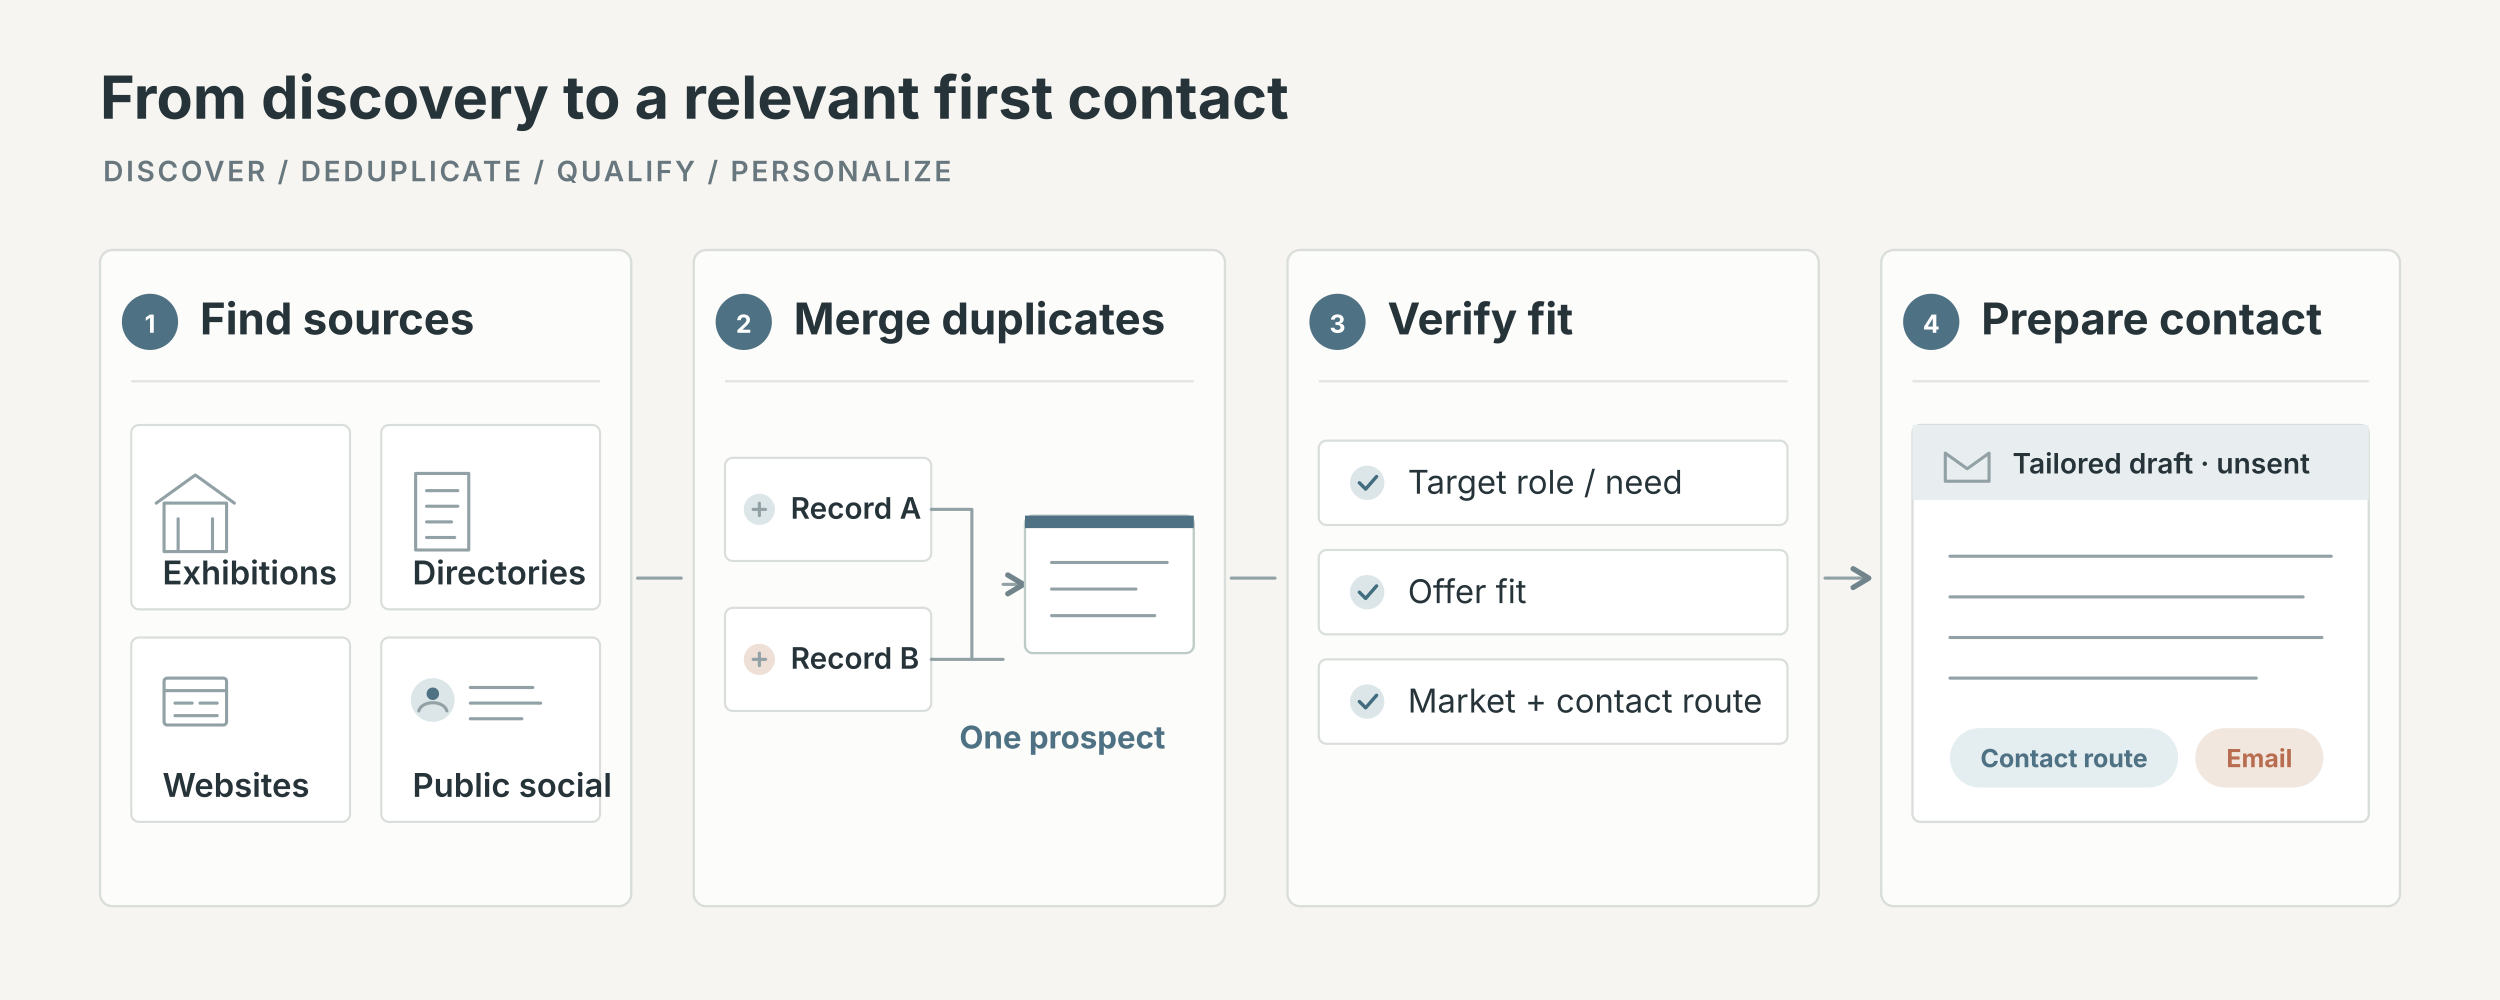
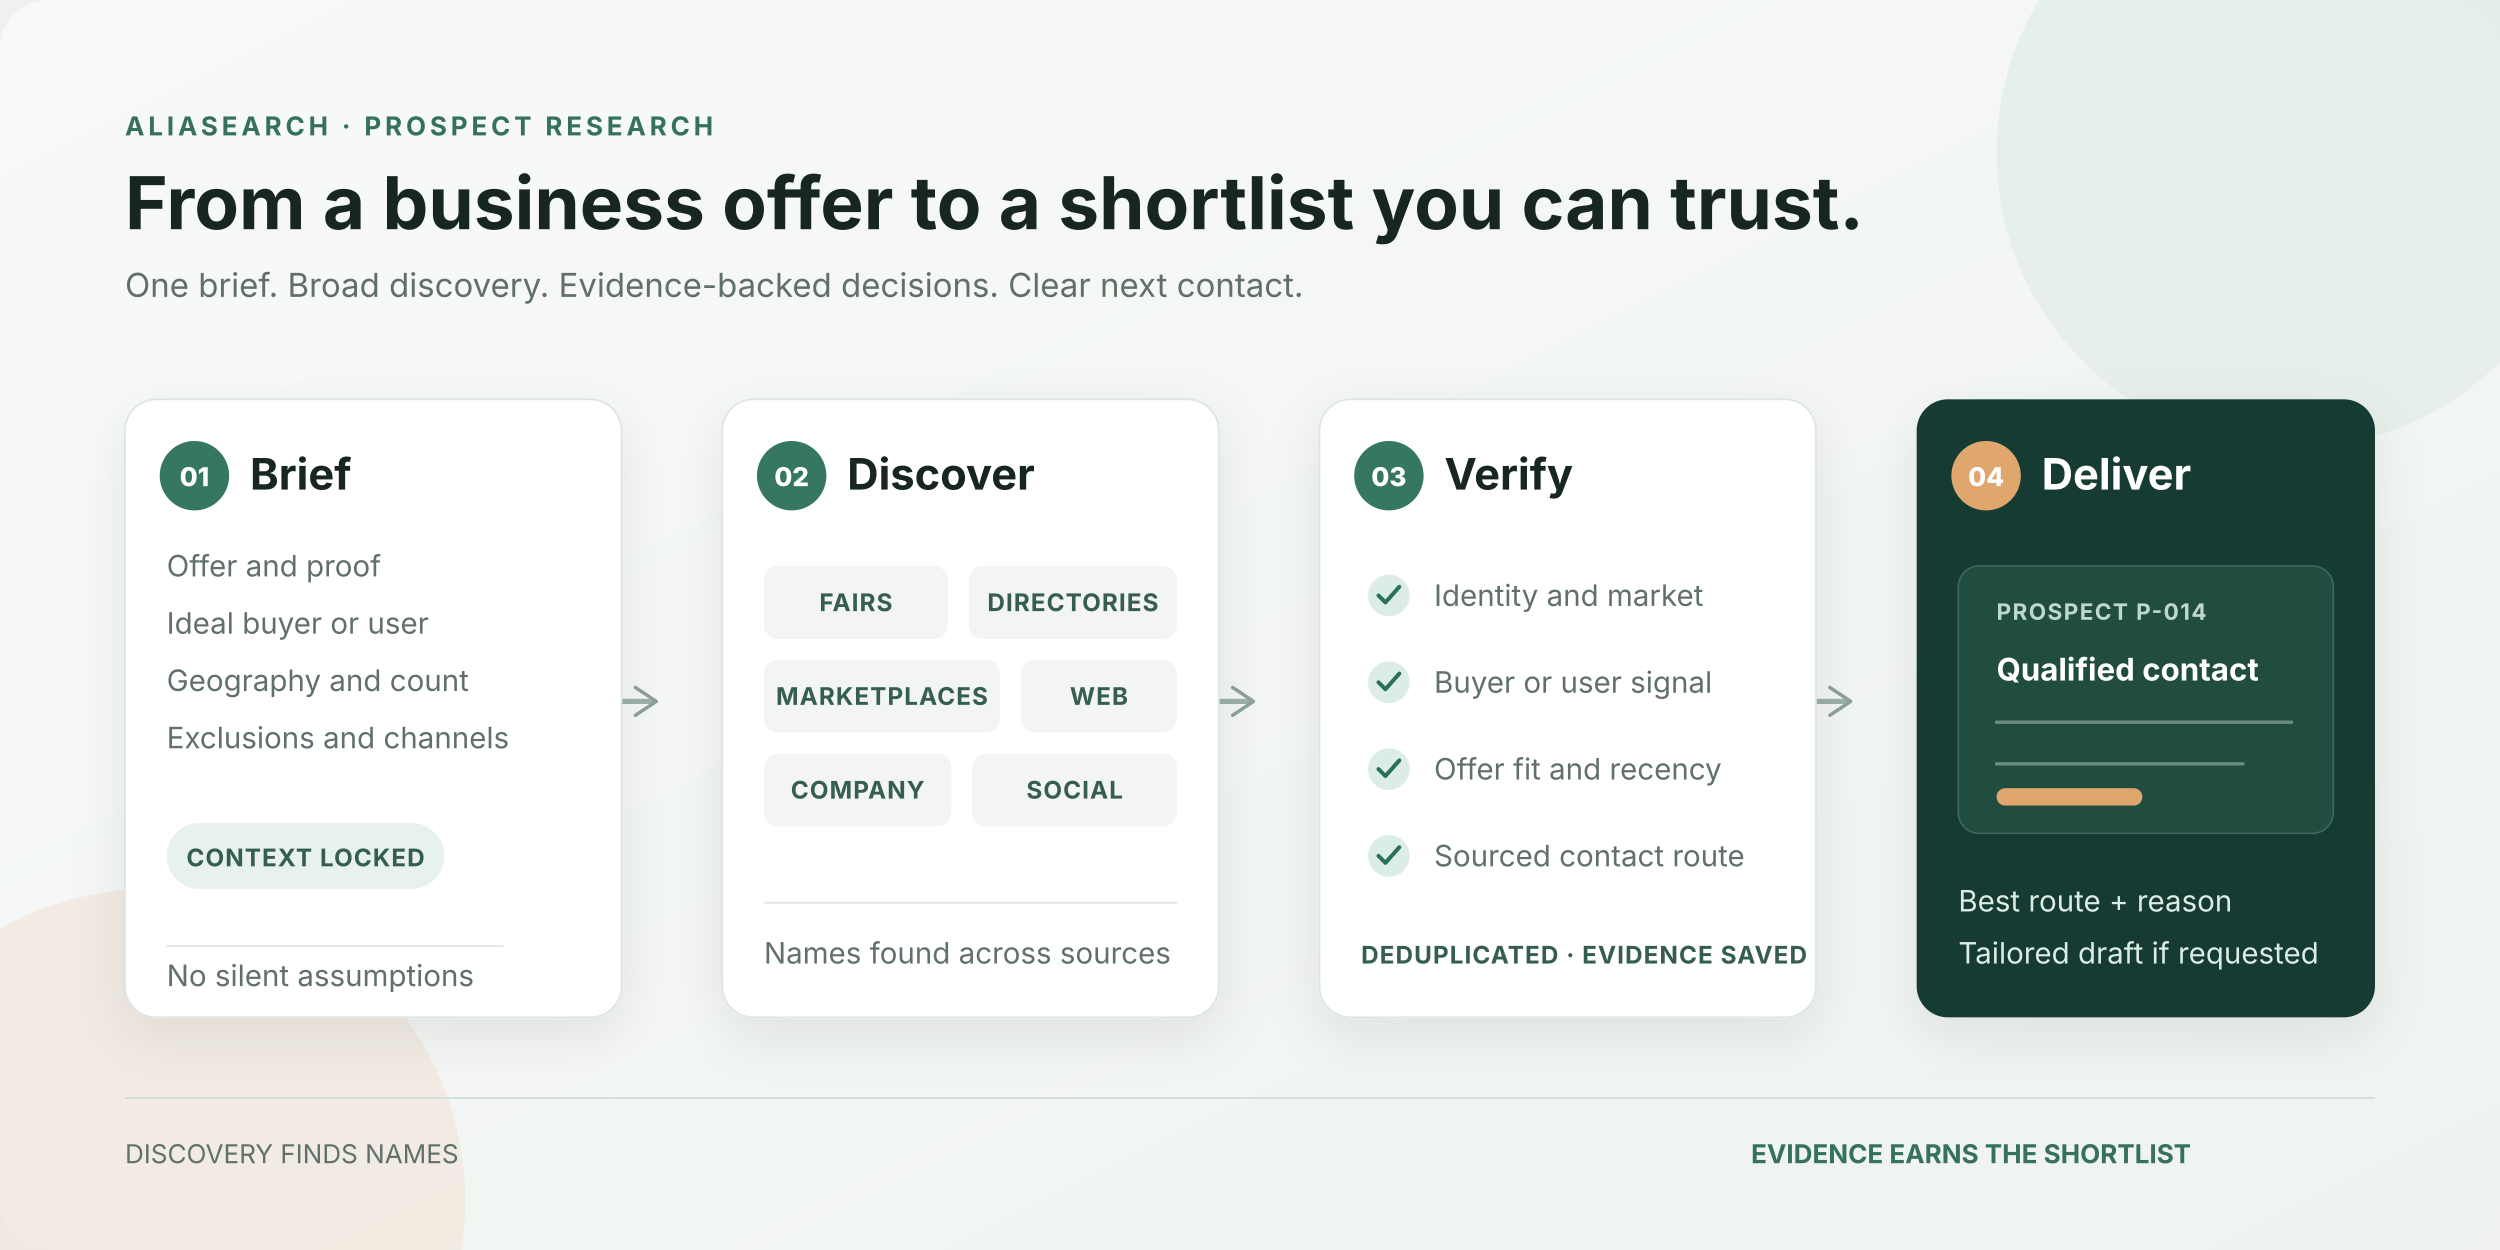
- <svg xmlns="http://www.w3.org/2000/svg" width="1600" height="640" viewBox="0 0 1600 640" role="img" aria-labelledby="title desc">
+ <svg xmlns="http://www.w3.org/2000/svg" width="1440" height="720" viewBox="0 0 1440 720" role="img" aria-labelledby="title desc">
  <defs>
-     <marker id="arrow" markerWidth="8" markerHeight="8" refX="6" refY="4" orient="auto" markerUnits="strokeWidth">
-       <path d="M1 1l5 3-5 3" fill="none" stroke="#71848C" stroke-width="1.7" stroke-linecap="round" stroke-linejoin="round" />
-     </marker>
+     <linearGradient id="bg" x1="0" y1="0" x2="1" y2="1">
+       <stop offset="0" stop-color="#F8FAF8" />
+       <stop offset="1" stop-color="#EEF3F0" />
+     </linearGradient>
+     <filter id="shadow" x="-10%" y="-10%" width="120%" height="130%">
+       <feDropShadow dx="0" dy="10" stdDeviation="15" flood-color="#14231D" flood-opacity=".08" />
+     </filter>
    <style>
      text { font-family: Inter, ui-sans-serif, system-ui, -apple-system, BlinkMacSystemFont, "Segoe UI", sans-serif; }
-       .ink { fill: #26343A; }
-       .muted { fill: #68777E; }
-       .blue { fill: #4F7184; }
-       .rust { fill: #B86D50; }
-       .panel { fill: #FCFCFA; stroke: #D9DEDA; stroke-width: 1.5; }
-       .tile { fill: #FFFFFF; stroke: #D9DEDA; stroke-width: 1.4; }
-       .line { fill: none; stroke: #92A1A5; stroke-width: 2; stroke-linecap: round; stroke-linejoin: round; }
+       .eyebrow { fill:#357061; font-size:15px; font-weight:750; letter-spacing:2.2px; }
+       .heading { fill:#172620; font-size:42px; font-weight:720; }
+       .sub { fill:#607068; font-size:19px; }
+       .num { fill:#FFFFFF; font-size:15px; font-weight:800; }
+       .card-title { fill:#172620; font-size:25px; font-weight:700; }
+       .body { fill:#617169; font-size:17px; }
+       .label { fill:#355D52; font-size:14px; font-weight:700; letter-spacing:.6px; }
+       .line { stroke:#8DA099; stroke-width:2; stroke-linecap:round; stroke-linejoin:round; fill:none; }
    </style>
  </defs>
-   <rect width="1600" height="640" fill="#F6F5F1" />
-   <text x="64" y="76" class="ink" font-size="38" font-weight="650">From discovery to a relevant first contact</text>
-   <text x="66" y="116" class="muted" font-size="18" font-weight="600" letter-spacing="1.7">DISCOVER  /  DEDUPLICATE  /  QUALIFY  /  PERSONALIZE</text>
-   <rect x="64" y="160" width="340" height="420" rx="8" class="panel" />
-   <rect x="444" y="160" width="340" height="420" rx="8" class="panel" />
-   <rect x="824" y="160" width="340" height="420" rx="8" class="panel" />
-   <rect x="1204" y="160" width="332" height="420" rx="8" class="panel" />
-   <path d="M408 370h28M788 370h28M1168 370h28" class="line" marker-end="url(#arrow)" />
-   <circle cx="96" cy="206" r="18" fill="#4F7184" />
-   <text x="96" y="213" text-anchor="middle" fill="#FFFFFF" font-size="16" font-weight="700">1</text>
-   <text x="128" y="214" class="ink" font-size="28" font-weight="650">Find sources</text>
-   <path d="M84 244h300" stroke="#E2E5E1" stroke-width="1.5" />
-   <rect x="84" y="272" width="140" height="118" rx="5" class="tile" />
-   <path d="M105 322h40v31h-40zM100 322l25-18 25 18M114 332v21M136 332v21" class="line" />
-   <text x="104" y="374" class="ink" font-size="21" font-weight="600">Exhibitions</text>
-   <rect x="244" y="272" width="140" height="118" rx="5" class="tile" />
-   <path d="M266 303h34v49h-34zM273 314h20M273 324h20M273 334h16M273 344h18" class="line" />
-   <text x="264" y="374" class="ink" font-size="21" font-weight="600">Directories</text>
-   <rect x="84" y="408" width="140" height="118" rx="5" class="tile" />
-   <rect x="105" y="434" width="40" height="30" rx="2" class="line" />
-   <path d="M106 442h38M112 450h11M128 450h11M112 458h27" class="line" />
-   <text x="104" y="510" class="ink" font-size="21" font-weight="600">Websites</text>
-   <rect x="244" y="408" width="140" height="118" rx="5" class="tile" />
-   <circle cx="277" cy="448" r="14" fill="#DCE6E8" />
-   <circle cx="277" cy="444" r="4" fill="#4F7184" />
-   <path d="M268 455c2-7 16-7 18 0M301 440h40M301 450h45M301 460h33" class="line" />
-   <text x="264" y="510" class="ink" font-size="21" font-weight="600">Public social</text>
-   <circle cx="476" cy="206" r="18" fill="#4F7184" />
-   <text x="476" y="213" text-anchor="middle" fill="#FFFFFF" font-size="16" font-weight="700">2</text>
-   <text x="508" y="214" class="ink" font-size="28" font-weight="650">Merge duplicates</text>
-   <path d="M464 244h300" stroke="#E2E5E1" stroke-width="1.5" />
-   <rect x="464" y="293" width="132" height="66" rx="5" class="tile" />
-   <circle cx="486" cy="326" r="10" fill="#DCE6E8" />
-   <path d="M482 326h8M486 322v8" class="line" />
-   <text x="506" y="332" class="ink" font-size="19" font-weight="600">Record A</text>
-   <rect x="464" y="389" width="132" height="66" rx="5" class="tile" />
-   <circle cx="486" cy="422" r="10" fill="#EEDFD7" />
-   <path d="M482 422h8M486 418v8" class="line" />
-   <text x="506" y="428" class="ink" font-size="19" font-weight="600">Record B</text>
-   <path d="M596 326h26v96h20M596 422h26M642 374h13" class="line" marker-end="url(#arrow)" />
-   <rect x="656" y="330" width="108" height="88" rx="5" fill="#FFFFFF" stroke="#BFCBC7" stroke-width="1.5" />
-   <rect x="656" y="330" width="108" height="8" fill="#4F7184" />
-   <path d="M673 360h74M673 377h54M673 394h66" class="line" />
-   <text x="614" y="479" class="blue" font-size="20" font-weight="650">One prospect</text>
-   <circle cx="856" cy="206" r="18" fill="#4F7184" />
-   <text x="856" y="213" text-anchor="middle" fill="#FFFFFF" font-size="16" font-weight="700">3</text>
-   <text x="888" y="214" class="ink" font-size="28" font-weight="650">Verify fit</text>
-   <path d="M844 244h300" stroke="#E2E5E1" stroke-width="1.5" />
-   <rect x="844" y="282" width="300" height="54" rx="5" class="tile" />
-   <circle cx="875" cy="309" r="11" fill="#DCE6E8" />
-   <path d="M870 309l4 4 7-8" fill="none" stroke="#426D7F" stroke-width="2.2" stroke-linecap="round" stroke-linejoin="round" />
-   <text x="901" y="316" class="ink" font-size="21">Target role / need</text>
-   <rect x="844" y="352" width="300" height="54" rx="5" class="tile" />
-   <circle cx="875" cy="379" r="11" fill="#DCE6E8" />
-   <path d="M870 379l4 4 7-8" fill="none" stroke="#426D7F" stroke-width="2.2" stroke-linecap="round" stroke-linejoin="round" />
-   <text x="901" y="386" class="ink" font-size="21">Offer fit</text>
-   <rect x="844" y="422" width="300" height="54" rx="5" class="tile" />
-   <circle cx="875" cy="449" r="11" fill="#DCE6E8" />
-   <path d="M870 449l4 4 7-8" fill="none" stroke="#426D7F" stroke-width="2.2" stroke-linecap="round" stroke-linejoin="round" />
-   <text x="901" y="456" class="ink" font-size="21">Market + contact route</text>
-   <circle cx="1236" cy="206" r="18" fill="#4F7184" />
-   <text x="1236" y="213" text-anchor="middle" fill="#FFFFFF" font-size="16" font-weight="700">4</text>
-   <text x="1268" y="214" class="ink" font-size="28" font-weight="650">Prepare contact</text>
-   <path d="M1224 244h292" stroke="#E2E5E1" stroke-width="1.5" />
-   <rect x="1224" y="272" width="292" height="254" rx="5" fill="#FFFFFF" stroke="#D9DEDA" stroke-width="1.5" />
-   <rect x="1224" y="272" width="292" height="48" fill="#E8EEF0" />
-   <path d="M1245 290l14 10 14-10M1245 290v18h28v-18" class="line" />
-   <text x="1288" y="303" class="ink" font-size="18" font-weight="600">Tailored draft · unsent</text>
-   <path d="M1248 356h244M1248 382h226M1248 408h238M1248 434h196" class="line" />
-   <rect x="1248" y="466" width="146" height="38" rx="19" fill="#E4EDF0" />
-   <text x="1321" y="491" text-anchor="middle" class="blue" font-size="16" font-weight="650">Contact route</text>
-   <rect x="1405" y="466" width="82" height="38" rx="19" fill="#F2E7DF" />
-   <text x="1446" y="491" text-anchor="middle" class="rust" font-size="16" font-weight="650">Email</text>
+   <rect width="1440" height="720" rx="28" fill="url(#bg)" />
+   <circle cx="1320" cy="88" r="170" fill="#DCEAE4" opacity=".58" />
+   <circle cx="88" cy="692" r="180" fill="#F0E4D8" opacity=".62" />
+   <text x="72" y="78" class="eyebrow">ALIASEARCH · PROSPECT RESEARCH</text>
+   <text x="72" y="132" class="heading">From a business offer to a shortlist you can trust.</text>
+   <text x="72" y="171" class="sub">One brief. Broad discovery. Evidence-backed decisions. Clear next contact.</text>
+   <path d="M258 404H376M602 404H720M946 404H1064" stroke="#9AB0A8" stroke-width="3" stroke-linecap="round" />
+   <path d="M366 396l12 8-12 8M710 396l12 8-12 8M1054 396l12 8-12 8" class="line" />
+   <g filter="url(#shadow)">
+     <rect x="72" y="230" width="286" height="356" rx="18" fill="#FFFFFF" stroke="#DCE5E1" />
+     <rect x="416" y="230" width="286" height="356" rx="18" fill="#FFFFFF" stroke="#DCE5E1" />
+     <rect x="760" y="230" width="286" height="356" rx="18" fill="#FFFFFF" stroke="#DCE5E1" />
+     <rect x="1104" y="230" width="264" height="356" rx="18" fill="#173B31" />
+   </g>
+   <circle cx="112" cy="274" r="20" fill="#367764" />
+   <text x="112" y="280" text-anchor="middle" class="num">01</text>
+   <text x="144" y="282" class="card-title">Brief</text>
+   <text x="96" y="332" class="body">Offer and proof</text>
+   <text x="96" y="365" class="body">Ideal buyer or user</text>
+   <text x="96" y="398" class="body">Geography and count</text>
+   <text x="96" y="431" class="body">Exclusions and channels</text>
+   <rect x="96" y="474" width="160" height="38" rx="19" fill="#E7F1ED" />
+   <text x="176" y="499" text-anchor="middle" class="label">CONTEXT LOCKED</text>
+   <path d="M96 545h194" stroke="#DCE5E1" />
+   <text x="96" y="568" class="body" font-size="14">No silent assumptions</text>
+   <circle cx="456" cy="274" r="20" fill="#367764" />
+   <text x="456" y="280" text-anchor="middle" class="num">02</text>
+   <text x="488" y="282" class="card-title">Discover</text>
+   <rect x="440" y="326" width="106" height="42" rx="8" fill="#F2F5F3" />
+   <rect x="558" y="326" width="120" height="42" rx="8" fill="#F2F5F3" />
+   <rect x="440" y="380" width="136" height="42" rx="8" fill="#F2F5F3" />
+   <rect x="588" y="380" width="90" height="42" rx="8" fill="#F2F5F3" />
+   <rect x="440" y="434" width="108" height="42" rx="8" fill="#F2F5F3" />
+   <rect x="560" y="434" width="118" height="42" rx="8" fill="#F2F5F3" />
+   <text x="493" y="352" text-anchor="middle" class="label">FAIRS</text>
+   <text x="618" y="352" text-anchor="middle" class="label">DIRECTORIES</text>
+   <text x="508" y="406" text-anchor="middle" class="label">MARKETPLACES</text>
+   <text x="633" y="406" text-anchor="middle" class="label">WEB</text>
+   <text x="494" y="460" text-anchor="middle" class="label">COMPANY</text>
+   <text x="619" y="460" text-anchor="middle" class="label">SOCIAL</text>
+   <path d="M440 520h238" stroke="#DCE5E1" />
+   <text x="440" y="555" class="body">Names found across sources</text>
+   <circle cx="800" cy="274" r="20" fill="#367764" />
+   <text x="800" y="280" text-anchor="middle" class="num">03</text>
+   <text x="832" y="282" class="card-title">Verify</text>
+   <circle cx="800" cy="343" r="12" fill="#DCECE6" />
+   <circle cx="800" cy="393" r="12" fill="#DCECE6" />
+   <circle cx="800" cy="443" r="12" fill="#DCECE6" />
+   <circle cx="800" cy="493" r="12" fill="#DCECE6" />
+   <path d="M794 343l4 4 8-9M794 393l4 4 8-9M794 443l4 4 8-9M794 493l4 4 8-9" stroke="#28705B" stroke-width="2.3" fill="none" stroke-linecap="round" stroke-linejoin="round" />
+   <text x="826" y="349" class="body">Identity and market</text>
+   <text x="826" y="399" class="body">Buyer or user signal</text>
+   <text x="826" y="449" class="body">Offer fit and recency</text>
+   <text x="826" y="499" class="body">Sourced contact route</text>
+   <text x="784" y="555" class="label">DEDUPLICATED · EVIDENCE SAVED</text>
+   <circle cx="1144" cy="274" r="20" fill="#DFA66D" />
+   <text x="1144" y="280" text-anchor="middle" class="num">04</text>
+   <text x="1176" y="282" fill="#FFFFFF" font-size="25" font-weight="700">Deliver</text>
+   <rect x="1128" y="326" width="216" height="154" rx="12" fill="#214C40" stroke="#3D665B" />
+   <text x="1150" y="357" fill="#BFD8CF" font-size="13" font-weight="750" letter-spacing=".8">PROSPECT P-014</text>
+   <text x="1150" y="392" fill="#FFFFFF" font-size="18" font-weight="650">Qualified contact</text>
+   <path d="M1150 416h170M1150 440h142" stroke="#6A8B81" stroke-width="2" stroke-linecap="round" />
+   <rect x="1150" y="454" width="84" height="10" rx="5" fill="#DFA66D" />
+   <text x="1128" y="525" fill="#DCECE6" font-size="17">Best route + reason</text>
+   <text x="1128" y="555" fill="#DCECE6" font-size="17">Tailored draft if requested</text>
+   <rect x="72" y="632" width="1296" height="1" fill="#D1DCD7" />
+   <text x="72" y="670" fill="#617169" font-size="15">DISCOVERY FINDS NAMES</text>
+   <text x="1262" y="670" text-anchor="end" fill="#357061" font-size="15" font-weight="750">EVIDENCE EARNS THE SHORTLIST</text>
</svg>
